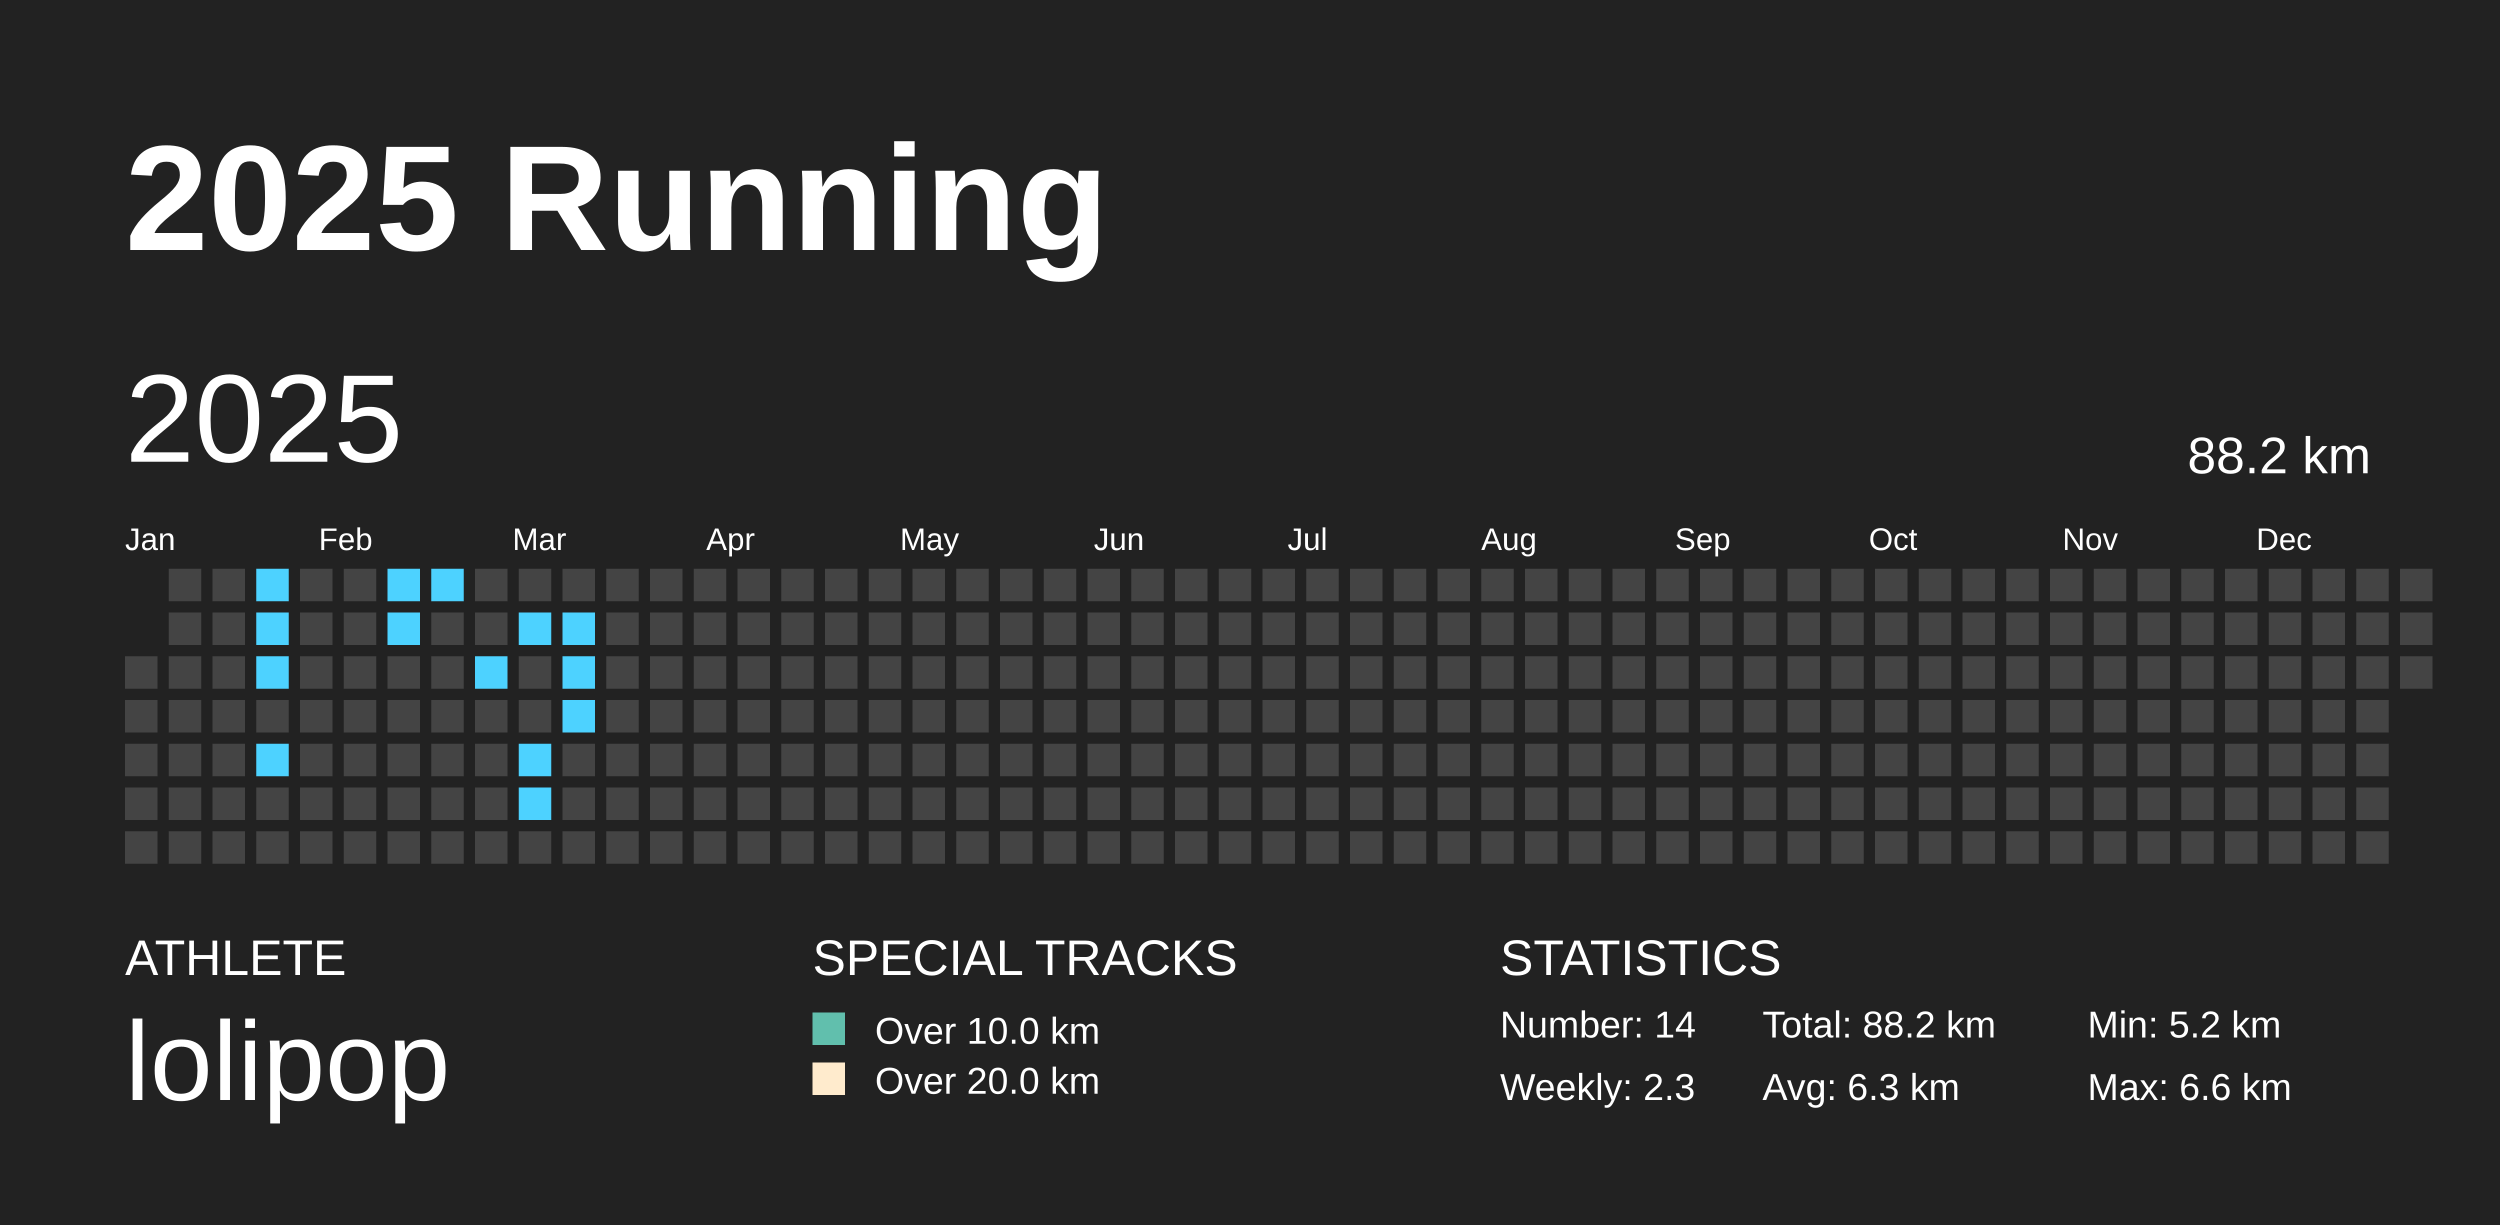
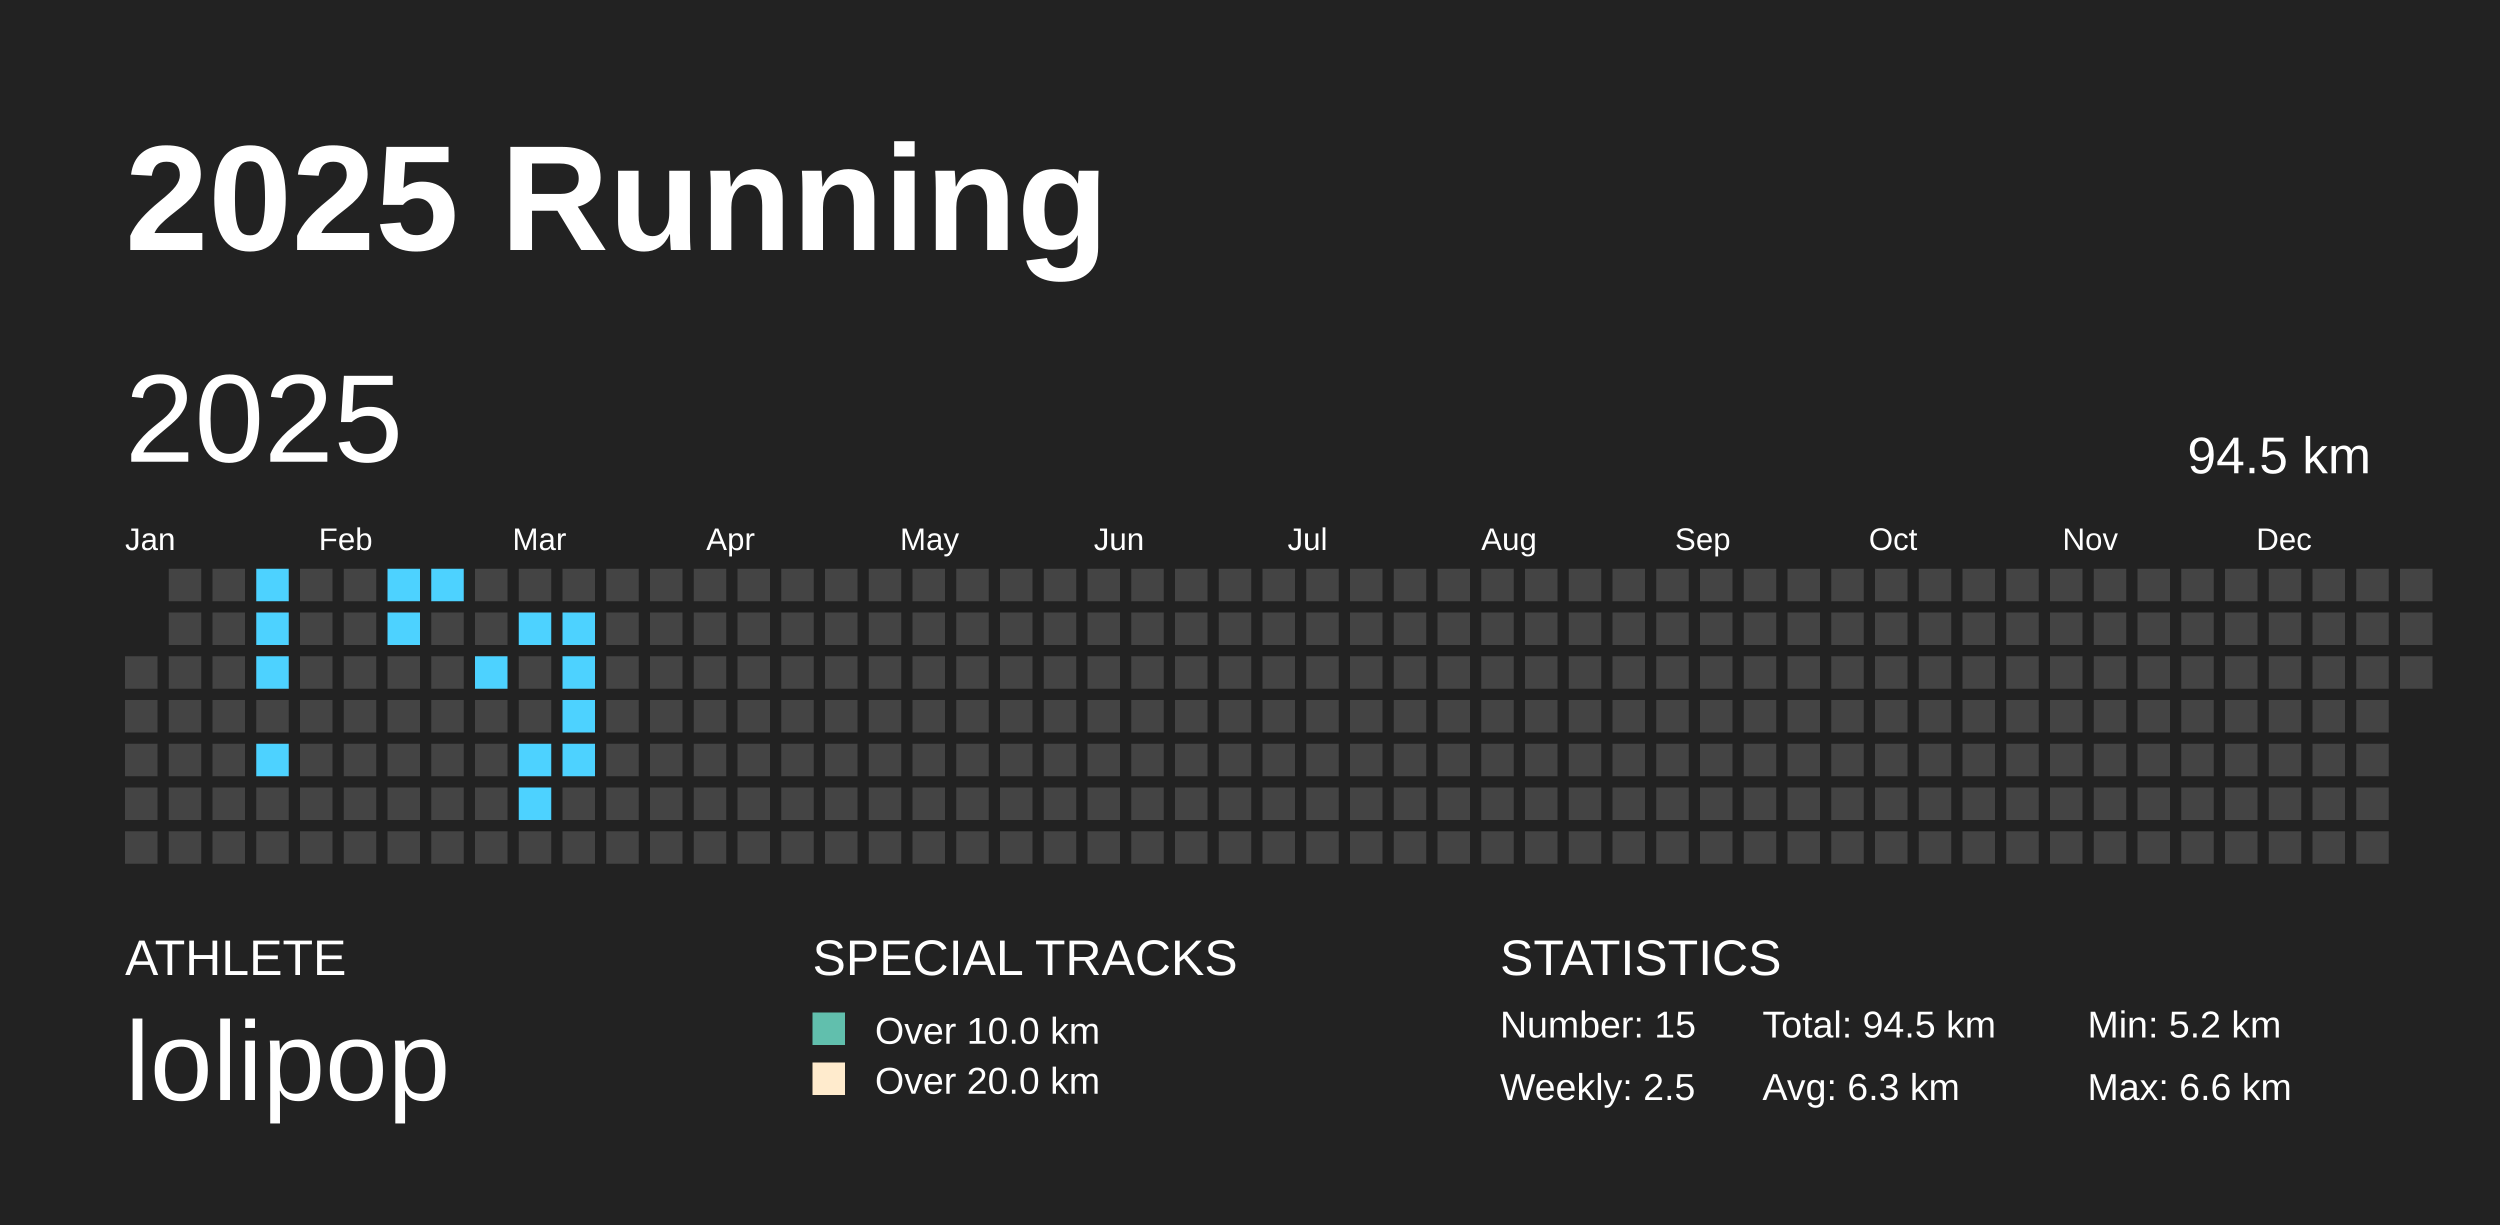
<svg xmlns="http://www.w3.org/2000/svg" baseProfile="full" height="98mm" version="1.1" viewBox="0,0,200,98" width="200mm">
  <defs />
  <rect fill="#222222" height="98" width="200" x="0" y="0" />
  <text fill="#FFFFFF" style="font-size:12px; font-family:Arial; font-weight:bold;" x="10" y="20">2025 Running</text>
  <text fill="#FFFFFF" style="font-size:4px; font-family:Arial" x="10" y="78">ATHLETE</text>
  <text fill="#FFFFFF" style="font-size:9px; font-family:Arial" x="10" y="88">lolipop</text>
  <text fill="#FFFFFF" style="font-size:4px; font-family:Arial" x="65" y="78">SPECIAL TRACKS</text>
  <rect fill="#61bfad" height="2.6" width="2.6" x="65" y="81" />
  <text fill="#FFFFFF" style="font-size:3px; font-family:Arial" x="70" y="83.5">Over 10.0 km</text>
  <rect fill="#ffebcd" height="2.6" width="2.6" x="65" y="85" />
  <text fill="#FFFFFF" style="font-size:3px; font-family:Arial" x="70" y="87.5">Over 20.0 km</text>
  <text fill="#FFFFFF" style="font-size:4px; font-family:Arial" x="120" y="78">STATISTICS</text>
-   <text fill="#FFFFFF" style="font-size:3px; font-family:Arial" x="120" y="83">Number: 14</text>
-   <text fill="#FFFFFF" style="font-size:3px; font-family:Arial" x="120" y="88">Weekly: 2.3</text>
-   <text fill="#FFFFFF" style="font-size:3px; font-family:Arial" x="141" y="83">Total: 88.2 km</text>
+   <text fill="#FFFFFF" style="font-size:3px; font-family:Arial" x="120" y="83">Number: 15</text>
+   <text fill="#FFFFFF" style="font-size:3px; font-family:Arial" x="120" y="88">Weekly: 2.5</text>
+   <text fill="#FFFFFF" style="font-size:3px; font-family:Arial" x="141" y="83">Total: 94.5 km</text>
  <text fill="#FFFFFF" style="font-size:3px; font-family:Arial" x="141" y="88">Avg: 6.3 km</text>
  <text fill="#FFFFFF" style="font-size:3px; font-family:Arial" x="167" y="83">Min: 5.2 km</text>
  <text fill="#FFFFFF" style="font-size:3px; font-family:Arial" x="167" y="88">Max: 6.6 km</text>
  <text dominant-baseline="hanging" fill="#FFFFFF" style="font-size:10.0px; font-family:Arial;" x="10" y="30">2025</text>
-   <text dominant-baseline="hanging" fill="#FFFFFF" style="font-size:4.125px; font-family:Arial;" x="175" y="35">88.2 km</text>
+   <text dominant-baseline="hanging" fill="#FFFFFF" style="font-size:4.125px; font-family:Arial;" x="175" y="35">94.5 km</text>
  <text fill="#FFFFFF" style="font-size:2.5px; font-family:Arial" x="10.0" y="44">Jan</text>
  <text fill="#FFFFFF" style="font-size:2.5px; font-family:Arial" x="25.5" y="44">Feb</text>
  <text fill="#FFFFFF" style="font-size:2.5px; font-family:Arial" x="41.0" y="44">Mar</text>
  <text fill="#FFFFFF" style="font-size:2.5px; font-family:Arial" x="56.5" y="44">Apr</text>
  <text fill="#FFFFFF" style="font-size:2.5px; font-family:Arial" x="72.0" y="44">May</text>
  <text fill="#FFFFFF" style="font-size:2.5px; font-family:Arial" x="87.5" y="44">Jun</text>
  <text fill="#FFFFFF" style="font-size:2.5px; font-family:Arial" x="103.0" y="44">Jul</text>
  <text fill="#FFFFFF" style="font-size:2.5px; font-family:Arial" x="118.5" y="44">Aug</text>
  <text fill="#FFFFFF" style="font-size:2.5px; font-family:Arial" x="134.0" y="44">Sep</text>
  <text fill="#FFFFFF" style="font-size:2.5px; font-family:Arial" x="149.5" y="44">Oct</text>
  <text fill="#FFFFFF" style="font-size:2.5px; font-family:Arial" x="165.0" y="44">Nov</text>
  <text fill="#FFFFFF" style="font-size:2.5px; font-family:Arial" x="180.5" y="44">Dec</text>
  <rect fill="#444444" height="2.6" width="2.6" x="10.0" y="52.5" />
  <rect fill="#444444" height="2.6" width="2.6" x="10.0" y="56.0" />
  <rect fill="#444444" height="2.6" width="2.6" x="10.0" y="59.5" />
  <rect fill="#444444" height="2.6" width="2.6" x="10.0" y="63.0" />
  <rect fill="#444444" height="2.6" width="2.6" x="10.0" y="66.5" />
  <rect fill="#444444" height="2.6" width="2.6" x="13.5" y="45.5" />
  <rect fill="#444444" height="2.6" width="2.6" x="13.5" y="49.0" />
  <rect fill="#444444" height="2.6" width="2.6" x="13.5" y="52.5" />
  <rect fill="#444444" height="2.6" width="2.6" x="13.5" y="56.0" />
  <rect fill="#444444" height="2.6" width="2.6" x="13.5" y="59.5" />
  <rect fill="#444444" height="2.6" width="2.6" x="13.5" y="63.0" />
  <rect fill="#444444" height="2.6" width="2.6" x="13.5" y="66.5" />
  <rect fill="#444444" height="2.6" width="2.6" x="17.0" y="45.5" />
  <rect fill="#444444" height="2.6" width="2.6" x="17.0" y="49.0" />
  <rect fill="#444444" height="2.6" width="2.6" x="17.0" y="52.5" />
  <rect fill="#444444" height="2.6" width="2.6" x="17.0" y="56.0" />
  <rect fill="#444444" height="2.6" width="2.6" x="17.0" y="59.5" />
  <rect fill="#444444" height="2.6" width="2.6" x="17.0" y="63.0" />
  <rect fill="#444444" height="2.6" width="2.6" x="17.0" y="66.5" />
  <rect fill="#4DD2FF" height="2.6" width="2.6" x="20.5" y="45.5" />
  <rect fill="#4DD2FF" height="2.6" width="2.6" x="20.5" y="49.0" />
  <rect fill="#4DD2FF" height="2.6" width="2.6" x="20.5" y="52.5" />
  <rect fill="#444444" height="2.6" width="2.6" x="20.5" y="56.0" />
  <rect fill="#4DD2FF" height="2.6" width="2.6" x="20.5" y="59.5" />
  <rect fill="#444444" height="2.6" width="2.6" x="20.5" y="63.0" />
  <rect fill="#444444" height="2.6" width="2.6" x="20.5" y="66.5" />
  <rect fill="#444444" height="2.6" width="2.6" x="24.0" y="45.5" />
  <rect fill="#444444" height="2.6" width="2.6" x="24.0" y="49.0" />
  <rect fill="#444444" height="2.6" width="2.6" x="24.0" y="52.5" />
  <rect fill="#444444" height="2.6" width="2.6" x="24.0" y="56.0" />
  <rect fill="#444444" height="2.6" width="2.6" x="24.0" y="59.5" />
  <rect fill="#444444" height="2.6" width="2.6" x="24.0" y="63.0" />
  <rect fill="#444444" height="2.6" width="2.6" x="24.0" y="66.5" />
  <rect fill="#444444" height="2.6" width="2.6" x="27.5" y="45.5" />
  <rect fill="#444444" height="2.6" width="2.6" x="27.5" y="49.0" />
  <rect fill="#444444" height="2.6" width="2.6" x="27.5" y="52.5" />
  <rect fill="#444444" height="2.6" width="2.6" x="27.5" y="56.0" />
  <rect fill="#444444" height="2.6" width="2.6" x="27.5" y="59.5" />
  <rect fill="#444444" height="2.6" width="2.6" x="27.5" y="63.0" />
  <rect fill="#444444" height="2.6" width="2.6" x="27.5" y="66.5" />
  <rect fill="#4DD2FF" height="2.6" width="2.6" x="31.0" y="45.5" />
  <rect fill="#4DD2FF" height="2.6" width="2.6" x="31.0" y="49.0" />
  <rect fill="#444444" height="2.6" width="2.6" x="31.0" y="52.5" />
  <rect fill="#444444" height="2.6" width="2.6" x="31.0" y="56.0" />
  <rect fill="#444444" height="2.6" width="2.6" x="31.0" y="59.5" />
  <rect fill="#444444" height="2.6" width="2.6" x="31.0" y="63.0" />
  <rect fill="#444444" height="2.6" width="2.6" x="31.0" y="66.5" />
  <rect fill="#4DD2FF" height="2.6" width="2.6" x="34.5" y="45.5" />
  <rect fill="#444444" height="2.6" width="2.6" x="34.5" y="49.0" />
  <rect fill="#444444" height="2.6" width="2.6" x="34.5" y="52.5" />
  <rect fill="#444444" height="2.6" width="2.6" x="34.5" y="56.0" />
  <rect fill="#444444" height="2.6" width="2.6" x="34.5" y="59.5" />
  <rect fill="#444444" height="2.6" width="2.6" x="34.5" y="63.0" />
  <rect fill="#444444" height="2.6" width="2.6" x="34.5" y="66.5" />
  <rect fill="#444444" height="2.6" width="2.6" x="38.0" y="45.5" />
  <rect fill="#444444" height="2.6" width="2.6" x="38.0" y="49.0" />
  <rect fill="#4DD2FF" height="2.6" width="2.6" x="38.0" y="52.5" />
  <rect fill="#444444" height="2.6" width="2.6" x="38.0" y="56.0" />
  <rect fill="#444444" height="2.6" width="2.6" x="38.0" y="59.5" />
  <rect fill="#444444" height="2.6" width="2.6" x="38.0" y="63.0" />
  <rect fill="#444444" height="2.6" width="2.6" x="38.0" y="66.5" />
  <rect fill="#444444" height="2.6" width="2.6" x="41.5" y="45.5" />
  <rect fill="#4DD2FF" height="2.6" width="2.6" x="41.5" y="49.0" />
  <rect fill="#444444" height="2.6" width="2.6" x="41.5" y="52.5" />
  <rect fill="#444444" height="2.6" width="2.6" x="41.5" y="56.0" />
  <rect fill="#4DD2FF" height="2.6" width="2.6" x="41.5" y="59.5" />
  <rect fill="#4DD2FF" height="2.6" width="2.6" x="41.5" y="63.0" />
  <rect fill="#444444" height="2.6" width="2.6" x="41.5" y="66.5" />
  <rect fill="#444444" height="2.6" width="2.6" x="45.0" y="45.5" />
  <rect fill="#4DD2FF" height="2.6" width="2.6" x="45.0" y="49.0" />
  <rect fill="#4DD2FF" height="2.6" width="2.6" x="45.0" y="52.5" />
  <rect fill="#4DD2FF" height="2.6" width="2.6" x="45.0" y="56.0" />
-   <rect fill="#444444" height="2.6" width="2.6" x="45.0" y="59.5" />
+   <rect fill="#4DD2FF" height="2.6" width="2.6" x="45.0" y="59.5" />
  <rect fill="#444444" height="2.6" width="2.6" x="45.0" y="63.0" />
  <rect fill="#444444" height="2.6" width="2.6" x="45.0" y="66.5" />
  <rect fill="#444444" height="2.6" width="2.6" x="48.5" y="45.5" />
  <rect fill="#444444" height="2.6" width="2.6" x="48.5" y="49.0" />
  <rect fill="#444444" height="2.6" width="2.6" x="48.5" y="52.5" />
  <rect fill="#444444" height="2.6" width="2.6" x="48.5" y="56.0" />
  <rect fill="#444444" height="2.6" width="2.6" x="48.5" y="59.5" />
  <rect fill="#444444" height="2.6" width="2.6" x="48.5" y="63.0" />
  <rect fill="#444444" height="2.6" width="2.6" x="48.5" y="66.5" />
  <rect fill="#444444" height="2.6" width="2.6" x="52.0" y="45.5" />
  <rect fill="#444444" height="2.6" width="2.6" x="52.0" y="49.0" />
  <rect fill="#444444" height="2.6" width="2.6" x="52.0" y="52.5" />
  <rect fill="#444444" height="2.6" width="2.6" x="52.0" y="56.0" />
  <rect fill="#444444" height="2.6" width="2.6" x="52.0" y="59.5" />
  <rect fill="#444444" height="2.6" width="2.6" x="52.0" y="63.0" />
  <rect fill="#444444" height="2.6" width="2.6" x="52.0" y="66.5" />
  <rect fill="#444444" height="2.6" width="2.6" x="55.5" y="45.5" />
  <rect fill="#444444" height="2.6" width="2.6" x="55.5" y="49.0" />
  <rect fill="#444444" height="2.6" width="2.6" x="55.5" y="52.5" />
  <rect fill="#444444" height="2.6" width="2.6" x="55.5" y="56.0" />
  <rect fill="#444444" height="2.6" width="2.6" x="55.5" y="59.5" />
  <rect fill="#444444" height="2.6" width="2.6" x="55.5" y="63.0" />
  <rect fill="#444444" height="2.6" width="2.6" x="55.5" y="66.5" />
  <rect fill="#444444" height="2.6" width="2.6" x="59.0" y="45.5" />
  <rect fill="#444444" height="2.6" width="2.6" x="59.0" y="49.0" />
  <rect fill="#444444" height="2.6" width="2.6" x="59.0" y="52.5" />
  <rect fill="#444444" height="2.6" width="2.6" x="59.0" y="56.0" />
  <rect fill="#444444" height="2.6" width="2.6" x="59.0" y="59.5" />
  <rect fill="#444444" height="2.6" width="2.6" x="59.0" y="63.0" />
  <rect fill="#444444" height="2.6" width="2.6" x="59.0" y="66.5" />
  <rect fill="#444444" height="2.6" width="2.6" x="62.5" y="45.5" />
  <rect fill="#444444" height="2.6" width="2.6" x="62.5" y="49.0" />
  <rect fill="#444444" height="2.6" width="2.6" x="62.5" y="52.5" />
  <rect fill="#444444" height="2.6" width="2.6" x="62.5" y="56.0" />
  <rect fill="#444444" height="2.6" width="2.6" x="62.5" y="59.5" />
  <rect fill="#444444" height="2.6" width="2.6" x="62.5" y="63.0" />
  <rect fill="#444444" height="2.6" width="2.6" x="62.5" y="66.5" />
  <rect fill="#444444" height="2.6" width="2.6" x="66.0" y="45.5" />
  <rect fill="#444444" height="2.6" width="2.6" x="66.0" y="49.0" />
  <rect fill="#444444" height="2.6" width="2.6" x="66.0" y="52.5" />
  <rect fill="#444444" height="2.6" width="2.6" x="66.0" y="56.0" />
  <rect fill="#444444" height="2.6" width="2.6" x="66.0" y="59.5" />
  <rect fill="#444444" height="2.6" width="2.6" x="66.0" y="63.0" />
  <rect fill="#444444" height="2.6" width="2.6" x="66.0" y="66.5" />
  <rect fill="#444444" height="2.6" width="2.6" x="69.5" y="45.5" />
  <rect fill="#444444" height="2.6" width="2.6" x="69.5" y="49.0" />
  <rect fill="#444444" height="2.6" width="2.6" x="69.5" y="52.5" />
  <rect fill="#444444" height="2.6" width="2.6" x="69.5" y="56.0" />
  <rect fill="#444444" height="2.6" width="2.6" x="69.5" y="59.5" />
  <rect fill="#444444" height="2.6" width="2.6" x="69.5" y="63.0" />
  <rect fill="#444444" height="2.6" width="2.6" x="69.5" y="66.5" />
  <rect fill="#444444" height="2.6" width="2.6" x="73.0" y="45.5" />
  <rect fill="#444444" height="2.6" width="2.6" x="73.0" y="49.0" />
  <rect fill="#444444" height="2.6" width="2.6" x="73.0" y="52.5" />
  <rect fill="#444444" height="2.6" width="2.6" x="73.0" y="56.0" />
  <rect fill="#444444" height="2.6" width="2.6" x="73.0" y="59.5" />
  <rect fill="#444444" height="2.6" width="2.6" x="73.0" y="63.0" />
  <rect fill="#444444" height="2.6" width="2.6" x="73.0" y="66.5" />
  <rect fill="#444444" height="2.6" width="2.6" x="76.5" y="45.5" />
  <rect fill="#444444" height="2.6" width="2.6" x="76.5" y="49.0" />
  <rect fill="#444444" height="2.6" width="2.6" x="76.5" y="52.5" />
  <rect fill="#444444" height="2.6" width="2.6" x="76.5" y="56.0" />
  <rect fill="#444444" height="2.6" width="2.6" x="76.5" y="59.5" />
  <rect fill="#444444" height="2.6" width="2.6" x="76.5" y="63.0" />
  <rect fill="#444444" height="2.6" width="2.6" x="76.5" y="66.5" />
  <rect fill="#444444" height="2.6" width="2.6" x="80.0" y="45.5" />
  <rect fill="#444444" height="2.6" width="2.6" x="80.0" y="49.0" />
  <rect fill="#444444" height="2.6" width="2.6" x="80.0" y="52.5" />
  <rect fill="#444444" height="2.6" width="2.6" x="80.0" y="56.0" />
  <rect fill="#444444" height="2.6" width="2.6" x="80.0" y="59.5" />
  <rect fill="#444444" height="2.6" width="2.6" x="80.0" y="63.0" />
  <rect fill="#444444" height="2.6" width="2.6" x="80.0" y="66.5" />
  <rect fill="#444444" height="2.6" width="2.6" x="83.5" y="45.5" />
  <rect fill="#444444" height="2.6" width="2.6" x="83.5" y="49.0" />
  <rect fill="#444444" height="2.6" width="2.6" x="83.5" y="52.5" />
  <rect fill="#444444" height="2.6" width="2.6" x="83.5" y="56.0" />
  <rect fill="#444444" height="2.6" width="2.6" x="83.5" y="59.5" />
  <rect fill="#444444" height="2.6" width="2.6" x="83.5" y="63.0" />
  <rect fill="#444444" height="2.6" width="2.6" x="83.5" y="66.5" />
  <rect fill="#444444" height="2.6" width="2.6" x="87.0" y="45.5" />
  <rect fill="#444444" height="2.6" width="2.6" x="87.0" y="49.0" />
  <rect fill="#444444" height="2.6" width="2.6" x="87.0" y="52.5" />
  <rect fill="#444444" height="2.6" width="2.6" x="87.0" y="56.0" />
  <rect fill="#444444" height="2.6" width="2.6" x="87.0" y="59.5" />
  <rect fill="#444444" height="2.6" width="2.6" x="87.0" y="63.0" />
  <rect fill="#444444" height="2.6" width="2.6" x="87.0" y="66.5" />
  <rect fill="#444444" height="2.6" width="2.6" x="90.5" y="45.5" />
  <rect fill="#444444" height="2.6" width="2.6" x="90.5" y="49.0" />
  <rect fill="#444444" height="2.6" width="2.6" x="90.5" y="52.5" />
  <rect fill="#444444" height="2.6" width="2.6" x="90.5" y="56.0" />
  <rect fill="#444444" height="2.6" width="2.6" x="90.5" y="59.5" />
  <rect fill="#444444" height="2.6" width="2.6" x="90.5" y="63.0" />
  <rect fill="#444444" height="2.6" width="2.6" x="90.5" y="66.5" />
  <rect fill="#444444" height="2.6" width="2.6" x="94.0" y="45.5" />
  <rect fill="#444444" height="2.6" width="2.6" x="94.0" y="49.0" />
  <rect fill="#444444" height="2.6" width="2.6" x="94.0" y="52.5" />
  <rect fill="#444444" height="2.6" width="2.6" x="94.0" y="56.0" />
  <rect fill="#444444" height="2.6" width="2.6" x="94.0" y="59.5" />
  <rect fill="#444444" height="2.6" width="2.6" x="94.0" y="63.0" />
  <rect fill="#444444" height="2.6" width="2.6" x="94.0" y="66.5" />
  <rect fill="#444444" height="2.6" width="2.6" x="97.5" y="45.5" />
  <rect fill="#444444" height="2.6" width="2.6" x="97.5" y="49.0" />
  <rect fill="#444444" height="2.6" width="2.6" x="97.5" y="52.5" />
  <rect fill="#444444" height="2.6" width="2.6" x="97.5" y="56.0" />
  <rect fill="#444444" height="2.6" width="2.6" x="97.5" y="59.5" />
  <rect fill="#444444" height="2.6" width="2.6" x="97.5" y="63.0" />
  <rect fill="#444444" height="2.6" width="2.6" x="97.5" y="66.5" />
  <rect fill="#444444" height="2.6" width="2.6" x="101.0" y="45.5" />
  <rect fill="#444444" height="2.6" width="2.6" x="101.0" y="49.0" />
  <rect fill="#444444" height="2.6" width="2.6" x="101.0" y="52.5" />
  <rect fill="#444444" height="2.6" width="2.6" x="101.0" y="56.0" />
  <rect fill="#444444" height="2.6" width="2.6" x="101.0" y="59.5" />
  <rect fill="#444444" height="2.6" width="2.6" x="101.0" y="63.0" />
  <rect fill="#444444" height="2.6" width="2.6" x="101.0" y="66.5" />
  <rect fill="#444444" height="2.6" width="2.6" x="104.5" y="45.5" />
  <rect fill="#444444" height="2.6" width="2.6" x="104.5" y="49.0" />
  <rect fill="#444444" height="2.6" width="2.6" x="104.5" y="52.5" />
  <rect fill="#444444" height="2.6" width="2.6" x="104.5" y="56.0" />
  <rect fill="#444444" height="2.6" width="2.6" x="104.5" y="59.5" />
  <rect fill="#444444" height="2.6" width="2.6" x="104.5" y="63.0" />
  <rect fill="#444444" height="2.6" width="2.6" x="104.5" y="66.5" />
  <rect fill="#444444" height="2.6" width="2.6" x="108.0" y="45.5" />
  <rect fill="#444444" height="2.6" width="2.6" x="108.0" y="49.0" />
  <rect fill="#444444" height="2.6" width="2.6" x="108.0" y="52.5" />
  <rect fill="#444444" height="2.6" width="2.6" x="108.0" y="56.0" />
  <rect fill="#444444" height="2.6" width="2.6" x="108.0" y="59.5" />
  <rect fill="#444444" height="2.6" width="2.6" x="108.0" y="63.0" />
  <rect fill="#444444" height="2.6" width="2.6" x="108.0" y="66.5" />
  <rect fill="#444444" height="2.6" width="2.6" x="111.5" y="45.5" />
  <rect fill="#444444" height="2.6" width="2.6" x="111.5" y="49.0" />
  <rect fill="#444444" height="2.6" width="2.6" x="111.5" y="52.5" />
  <rect fill="#444444" height="2.6" width="2.6" x="111.5" y="56.0" />
  <rect fill="#444444" height="2.6" width="2.6" x="111.5" y="59.5" />
  <rect fill="#444444" height="2.6" width="2.6" x="111.5" y="63.0" />
  <rect fill="#444444" height="2.6" width="2.6" x="111.5" y="66.5" />
  <rect fill="#444444" height="2.6" width="2.6" x="115.0" y="45.5" />
  <rect fill="#444444" height="2.6" width="2.6" x="115.0" y="49.0" />
  <rect fill="#444444" height="2.6" width="2.6" x="115.0" y="52.5" />
  <rect fill="#444444" height="2.6" width="2.6" x="115.0" y="56.0" />
  <rect fill="#444444" height="2.6" width="2.6" x="115.0" y="59.5" />
  <rect fill="#444444" height="2.6" width="2.6" x="115.0" y="63.0" />
  <rect fill="#444444" height="2.6" width="2.6" x="115.0" y="66.5" />
  <rect fill="#444444" height="2.6" width="2.6" x="118.5" y="45.5" />
  <rect fill="#444444" height="2.6" width="2.6" x="118.5" y="49.0" />
  <rect fill="#444444" height="2.6" width="2.6" x="118.5" y="52.5" />
  <rect fill="#444444" height="2.6" width="2.6" x="118.5" y="56.0" />
  <rect fill="#444444" height="2.6" width="2.6" x="118.5" y="59.5" />
  <rect fill="#444444" height="2.6" width="2.6" x="118.5" y="63.0" />
  <rect fill="#444444" height="2.6" width="2.6" x="118.5" y="66.5" />
  <rect fill="#444444" height="2.6" width="2.6" x="122.0" y="45.5" />
  <rect fill="#444444" height="2.6" width="2.6" x="122.0" y="49.0" />
  <rect fill="#444444" height="2.6" width="2.6" x="122.0" y="52.5" />
  <rect fill="#444444" height="2.6" width="2.6" x="122.0" y="56.0" />
  <rect fill="#444444" height="2.6" width="2.6" x="122.0" y="59.5" />
  <rect fill="#444444" height="2.6" width="2.6" x="122.0" y="63.0" />
  <rect fill="#444444" height="2.6" width="2.6" x="122.0" y="66.5" />
  <rect fill="#444444" height="2.6" width="2.6" x="125.5" y="45.5" />
  <rect fill="#444444" height="2.6" width="2.6" x="125.5" y="49.0" />
  <rect fill="#444444" height="2.6" width="2.6" x="125.5" y="52.5" />
  <rect fill="#444444" height="2.6" width="2.6" x="125.5" y="56.0" />
  <rect fill="#444444" height="2.6" width="2.6" x="125.5" y="59.5" />
  <rect fill="#444444" height="2.6" width="2.6" x="125.5" y="63.0" />
  <rect fill="#444444" height="2.6" width="2.6" x="125.5" y="66.5" />
  <rect fill="#444444" height="2.6" width="2.6" x="129.0" y="45.5" />
  <rect fill="#444444" height="2.6" width="2.6" x="129.0" y="49.0" />
  <rect fill="#444444" height="2.6" width="2.6" x="129.0" y="52.5" />
  <rect fill="#444444" height="2.6" width="2.6" x="129.0" y="56.0" />
  <rect fill="#444444" height="2.6" width="2.6" x="129.0" y="59.5" />
  <rect fill="#444444" height="2.6" width="2.6" x="129.0" y="63.0" />
  <rect fill="#444444" height="2.6" width="2.6" x="129.0" y="66.5" />
  <rect fill="#444444" height="2.6" width="2.6" x="132.5" y="45.5" />
  <rect fill="#444444" height="2.6" width="2.6" x="132.5" y="49.0" />
  <rect fill="#444444" height="2.6" width="2.6" x="132.5" y="52.5" />
  <rect fill="#444444" height="2.6" width="2.6" x="132.5" y="56.0" />
  <rect fill="#444444" height="2.6" width="2.6" x="132.5" y="59.5" />
  <rect fill="#444444" height="2.6" width="2.6" x="132.5" y="63.0" />
  <rect fill="#444444" height="2.6" width="2.6" x="132.5" y="66.5" />
  <rect fill="#444444" height="2.6" width="2.6" x="136.0" y="45.5" />
  <rect fill="#444444" height="2.6" width="2.6" x="136.0" y="49.0" />
  <rect fill="#444444" height="2.6" width="2.6" x="136.0" y="52.5" />
  <rect fill="#444444" height="2.6" width="2.6" x="136.0" y="56.0" />
  <rect fill="#444444" height="2.6" width="2.6" x="136.0" y="59.5" />
  <rect fill="#444444" height="2.6" width="2.6" x="136.0" y="63.0" />
  <rect fill="#444444" height="2.6" width="2.6" x="136.0" y="66.5" />
  <rect fill="#444444" height="2.6" width="2.6" x="139.5" y="45.5" />
  <rect fill="#444444" height="2.6" width="2.6" x="139.5" y="49.0" />
  <rect fill="#444444" height="2.6" width="2.6" x="139.5" y="52.5" />
  <rect fill="#444444" height="2.6" width="2.6" x="139.5" y="56.0" />
  <rect fill="#444444" height="2.6" width="2.6" x="139.5" y="59.5" />
  <rect fill="#444444" height="2.6" width="2.6" x="139.5" y="63.0" />
  <rect fill="#444444" height="2.6" width="2.6" x="139.5" y="66.5" />
  <rect fill="#444444" height="2.6" width="2.6" x="143.0" y="45.5" />
  <rect fill="#444444" height="2.6" width="2.6" x="143.0" y="49.0" />
  <rect fill="#444444" height="2.6" width="2.6" x="143.0" y="52.5" />
  <rect fill="#444444" height="2.6" width="2.6" x="143.0" y="56.0" />
  <rect fill="#444444" height="2.6" width="2.6" x="143.0" y="59.5" />
  <rect fill="#444444" height="2.6" width="2.6" x="143.0" y="63.0" />
  <rect fill="#444444" height="2.6" width="2.6" x="143.0" y="66.5" />
  <rect fill="#444444" height="2.6" width="2.6" x="146.5" y="45.5" />
  <rect fill="#444444" height="2.6" width="2.6" x="146.5" y="49.0" />
  <rect fill="#444444" height="2.6" width="2.6" x="146.5" y="52.5" />
  <rect fill="#444444" height="2.6" width="2.6" x="146.5" y="56.0" />
  <rect fill="#444444" height="2.6" width="2.6" x="146.5" y="59.5" />
  <rect fill="#444444" height="2.6" width="2.6" x="146.5" y="63.0" />
  <rect fill="#444444" height="2.6" width="2.6" x="146.5" y="66.5" />
  <rect fill="#444444" height="2.6" width="2.6" x="150.0" y="45.5" />
  <rect fill="#444444" height="2.6" width="2.6" x="150.0" y="49.0" />
  <rect fill="#444444" height="2.6" width="2.6" x="150.0" y="52.5" />
  <rect fill="#444444" height="2.6" width="2.6" x="150.0" y="56.0" />
  <rect fill="#444444" height="2.6" width="2.6" x="150.0" y="59.5" />
  <rect fill="#444444" height="2.6" width="2.6" x="150.0" y="63.0" />
  <rect fill="#444444" height="2.6" width="2.6" x="150.0" y="66.5" />
  <rect fill="#444444" height="2.6" width="2.6" x="153.5" y="45.5" />
  <rect fill="#444444" height="2.6" width="2.6" x="153.5" y="49.0" />
  <rect fill="#444444" height="2.6" width="2.6" x="153.5" y="52.5" />
  <rect fill="#444444" height="2.6" width="2.6" x="153.5" y="56.0" />
  <rect fill="#444444" height="2.6" width="2.6" x="153.5" y="59.5" />
  <rect fill="#444444" height="2.6" width="2.6" x="153.5" y="63.0" />
  <rect fill="#444444" height="2.6" width="2.6" x="153.5" y="66.5" />
  <rect fill="#444444" height="2.6" width="2.6" x="157.0" y="45.5" />
  <rect fill="#444444" height="2.6" width="2.6" x="157.0" y="49.0" />
  <rect fill="#444444" height="2.6" width="2.6" x="157.0" y="52.5" />
  <rect fill="#444444" height="2.6" width="2.6" x="157.0" y="56.0" />
  <rect fill="#444444" height="2.6" width="2.6" x="157.0" y="59.5" />
  <rect fill="#444444" height="2.6" width="2.6" x="157.0" y="63.0" />
  <rect fill="#444444" height="2.6" width="2.6" x="157.0" y="66.5" />
  <rect fill="#444444" height="2.6" width="2.6" x="160.5" y="45.5" />
  <rect fill="#444444" height="2.6" width="2.6" x="160.5" y="49.0" />
  <rect fill="#444444" height="2.6" width="2.6" x="160.5" y="52.5" />
  <rect fill="#444444" height="2.6" width="2.6" x="160.5" y="56.0" />
  <rect fill="#444444" height="2.6" width="2.6" x="160.5" y="59.5" />
  <rect fill="#444444" height="2.6" width="2.6" x="160.5" y="63.0" />
  <rect fill="#444444" height="2.6" width="2.6" x="160.5" y="66.5" />
  <rect fill="#444444" height="2.6" width="2.6" x="164.0" y="45.5" />
  <rect fill="#444444" height="2.6" width="2.6" x="164.0" y="49.0" />
  <rect fill="#444444" height="2.6" width="2.6" x="164.0" y="52.5" />
  <rect fill="#444444" height="2.6" width="2.6" x="164.0" y="56.0" />
  <rect fill="#444444" height="2.6" width="2.6" x="164.0" y="59.5" />
  <rect fill="#444444" height="2.6" width="2.6" x="164.0" y="63.0" />
  <rect fill="#444444" height="2.6" width="2.6" x="164.0" y="66.5" />
  <rect fill="#444444" height="2.6" width="2.6" x="167.5" y="45.5" />
  <rect fill="#444444" height="2.6" width="2.6" x="167.5" y="49.0" />
  <rect fill="#444444" height="2.6" width="2.6" x="167.5" y="52.5" />
  <rect fill="#444444" height="2.6" width="2.6" x="167.5" y="56.0" />
  <rect fill="#444444" height="2.6" width="2.6" x="167.5" y="59.5" />
  <rect fill="#444444" height="2.6" width="2.6" x="167.5" y="63.0" />
  <rect fill="#444444" height="2.6" width="2.6" x="167.5" y="66.5" />
  <rect fill="#444444" height="2.6" width="2.6" x="171.0" y="45.5" />
  <rect fill="#444444" height="2.6" width="2.6" x="171.0" y="49.0" />
  <rect fill="#444444" height="2.6" width="2.6" x="171.0" y="52.5" />
  <rect fill="#444444" height="2.6" width="2.6" x="171.0" y="56.0" />
  <rect fill="#444444" height="2.6" width="2.6" x="171.0" y="59.5" />
  <rect fill="#444444" height="2.6" width="2.6" x="171.0" y="63.0" />
  <rect fill="#444444" height="2.6" width="2.6" x="171.0" y="66.5" />
  <rect fill="#444444" height="2.6" width="2.6" x="174.5" y="45.5" />
  <rect fill="#444444" height="2.6" width="2.6" x="174.5" y="49.0" />
  <rect fill="#444444" height="2.6" width="2.6" x="174.5" y="52.5" />
  <rect fill="#444444" height="2.6" width="2.6" x="174.5" y="56.0" />
  <rect fill="#444444" height="2.6" width="2.6" x="174.5" y="59.5" />
  <rect fill="#444444" height="2.6" width="2.6" x="174.5" y="63.0" />
  <rect fill="#444444" height="2.6" width="2.6" x="174.5" y="66.5" />
  <rect fill="#444444" height="2.6" width="2.6" x="178.0" y="45.5" />
  <rect fill="#444444" height="2.6" width="2.6" x="178.0" y="49.0" />
  <rect fill="#444444" height="2.6" width="2.6" x="178.0" y="52.5" />
  <rect fill="#444444" height="2.6" width="2.6" x="178.0" y="56.0" />
  <rect fill="#444444" height="2.6" width="2.6" x="178.0" y="59.5" />
  <rect fill="#444444" height="2.6" width="2.6" x="178.0" y="63.0" />
  <rect fill="#444444" height="2.6" width="2.6" x="178.0" y="66.5" />
  <rect fill="#444444" height="2.6" width="2.6" x="181.5" y="45.5" />
  <rect fill="#444444" height="2.6" width="2.6" x="181.5" y="49.0" />
  <rect fill="#444444" height="2.6" width="2.6" x="181.5" y="52.5" />
  <rect fill="#444444" height="2.6" width="2.6" x="181.5" y="56.0" />
  <rect fill="#444444" height="2.6" width="2.6" x="181.5" y="59.5" />
  <rect fill="#444444" height="2.6" width="2.6" x="181.5" y="63.0" />
  <rect fill="#444444" height="2.6" width="2.6" x="181.5" y="66.5" />
  <rect fill="#444444" height="2.6" width="2.6" x="185.0" y="45.5" />
  <rect fill="#444444" height="2.6" width="2.6" x="185.0" y="49.0" />
  <rect fill="#444444" height="2.6" width="2.6" x="185.0" y="52.5" />
  <rect fill="#444444" height="2.6" width="2.6" x="185.0" y="56.0" />
  <rect fill="#444444" height="2.6" width="2.6" x="185.0" y="59.5" />
  <rect fill="#444444" height="2.6" width="2.6" x="185.0" y="63.0" />
  <rect fill="#444444" height="2.6" width="2.6" x="185.0" y="66.5" />
  <rect fill="#444444" height="2.6" width="2.6" x="188.5" y="45.5" />
  <rect fill="#444444" height="2.6" width="2.6" x="188.5" y="49.0" />
  <rect fill="#444444" height="2.6" width="2.6" x="188.5" y="52.5" />
  <rect fill="#444444" height="2.6" width="2.6" x="188.5" y="56.0" />
  <rect fill="#444444" height="2.6" width="2.6" x="188.5" y="59.5" />
  <rect fill="#444444" height="2.6" width="2.6" x="188.5" y="63.0" />
  <rect fill="#444444" height="2.6" width="2.6" x="188.5" y="66.5" />
  <rect fill="#444444" height="2.6" width="2.6" x="192.0" y="45.5" />
  <rect fill="#444444" height="2.6" width="2.6" x="192.0" y="49.0" />
  <rect fill="#444444" height="2.6" width="2.6" x="192.0" y="52.5" />
</svg>
